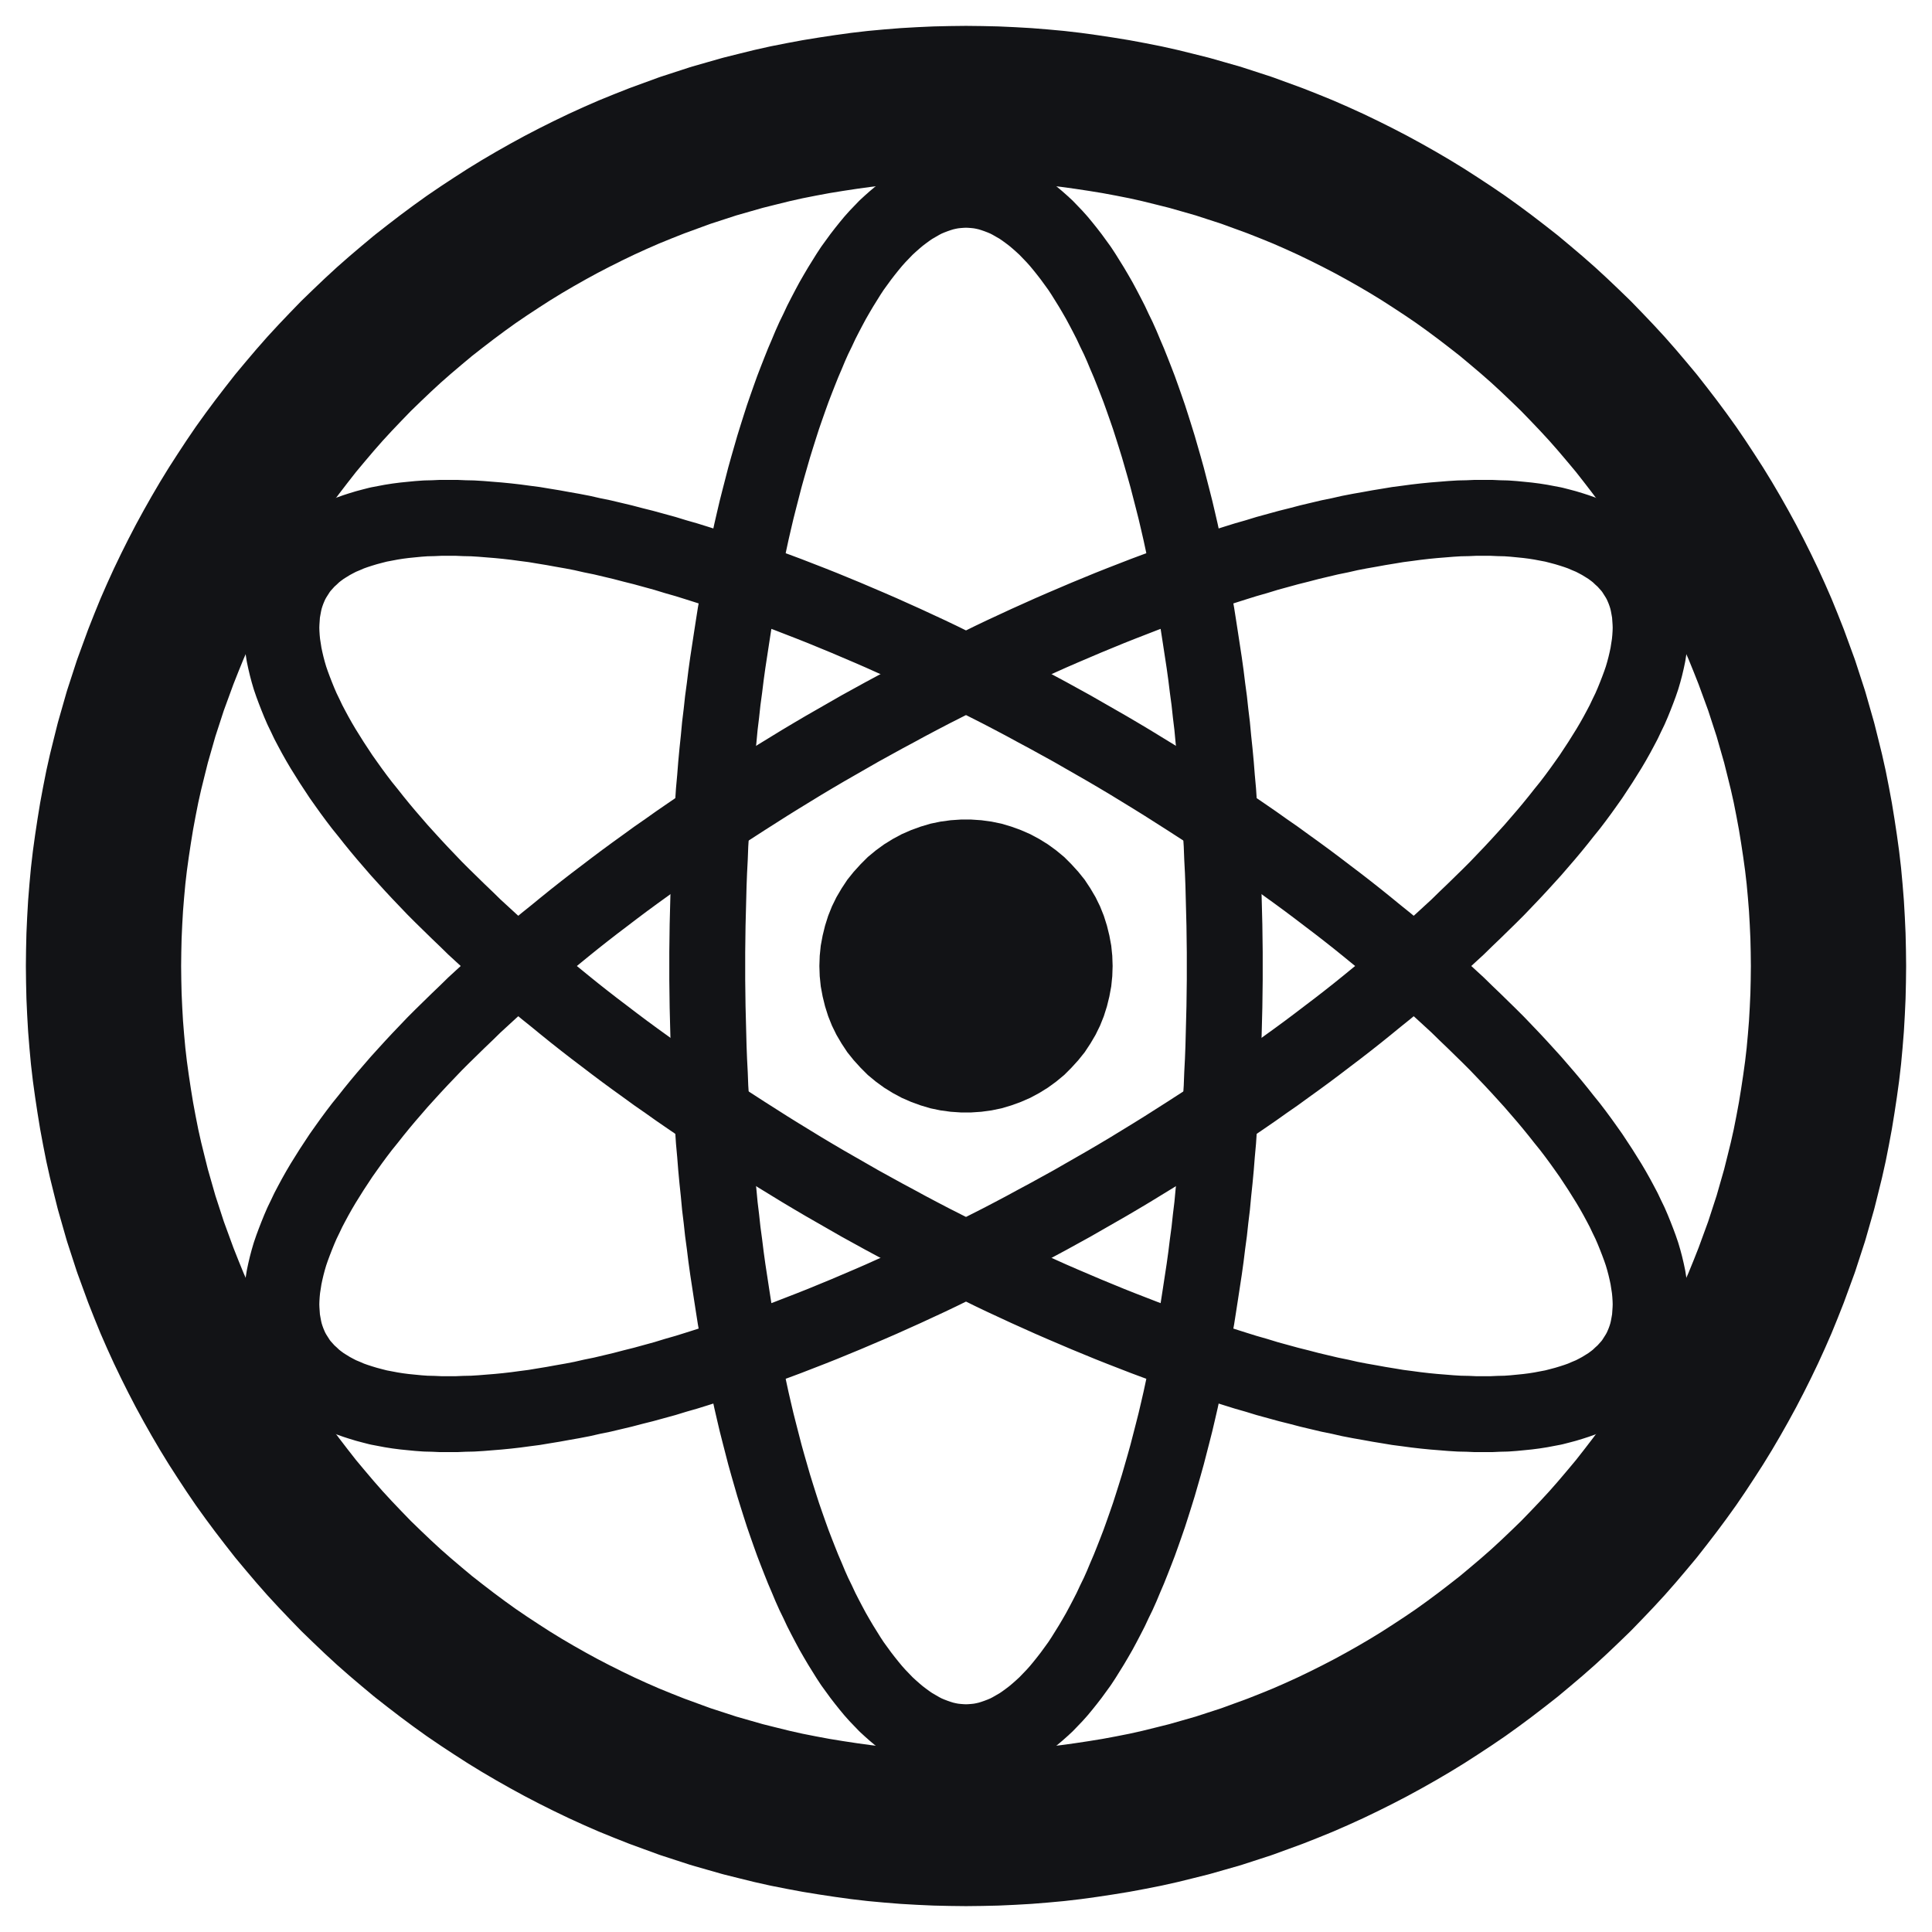
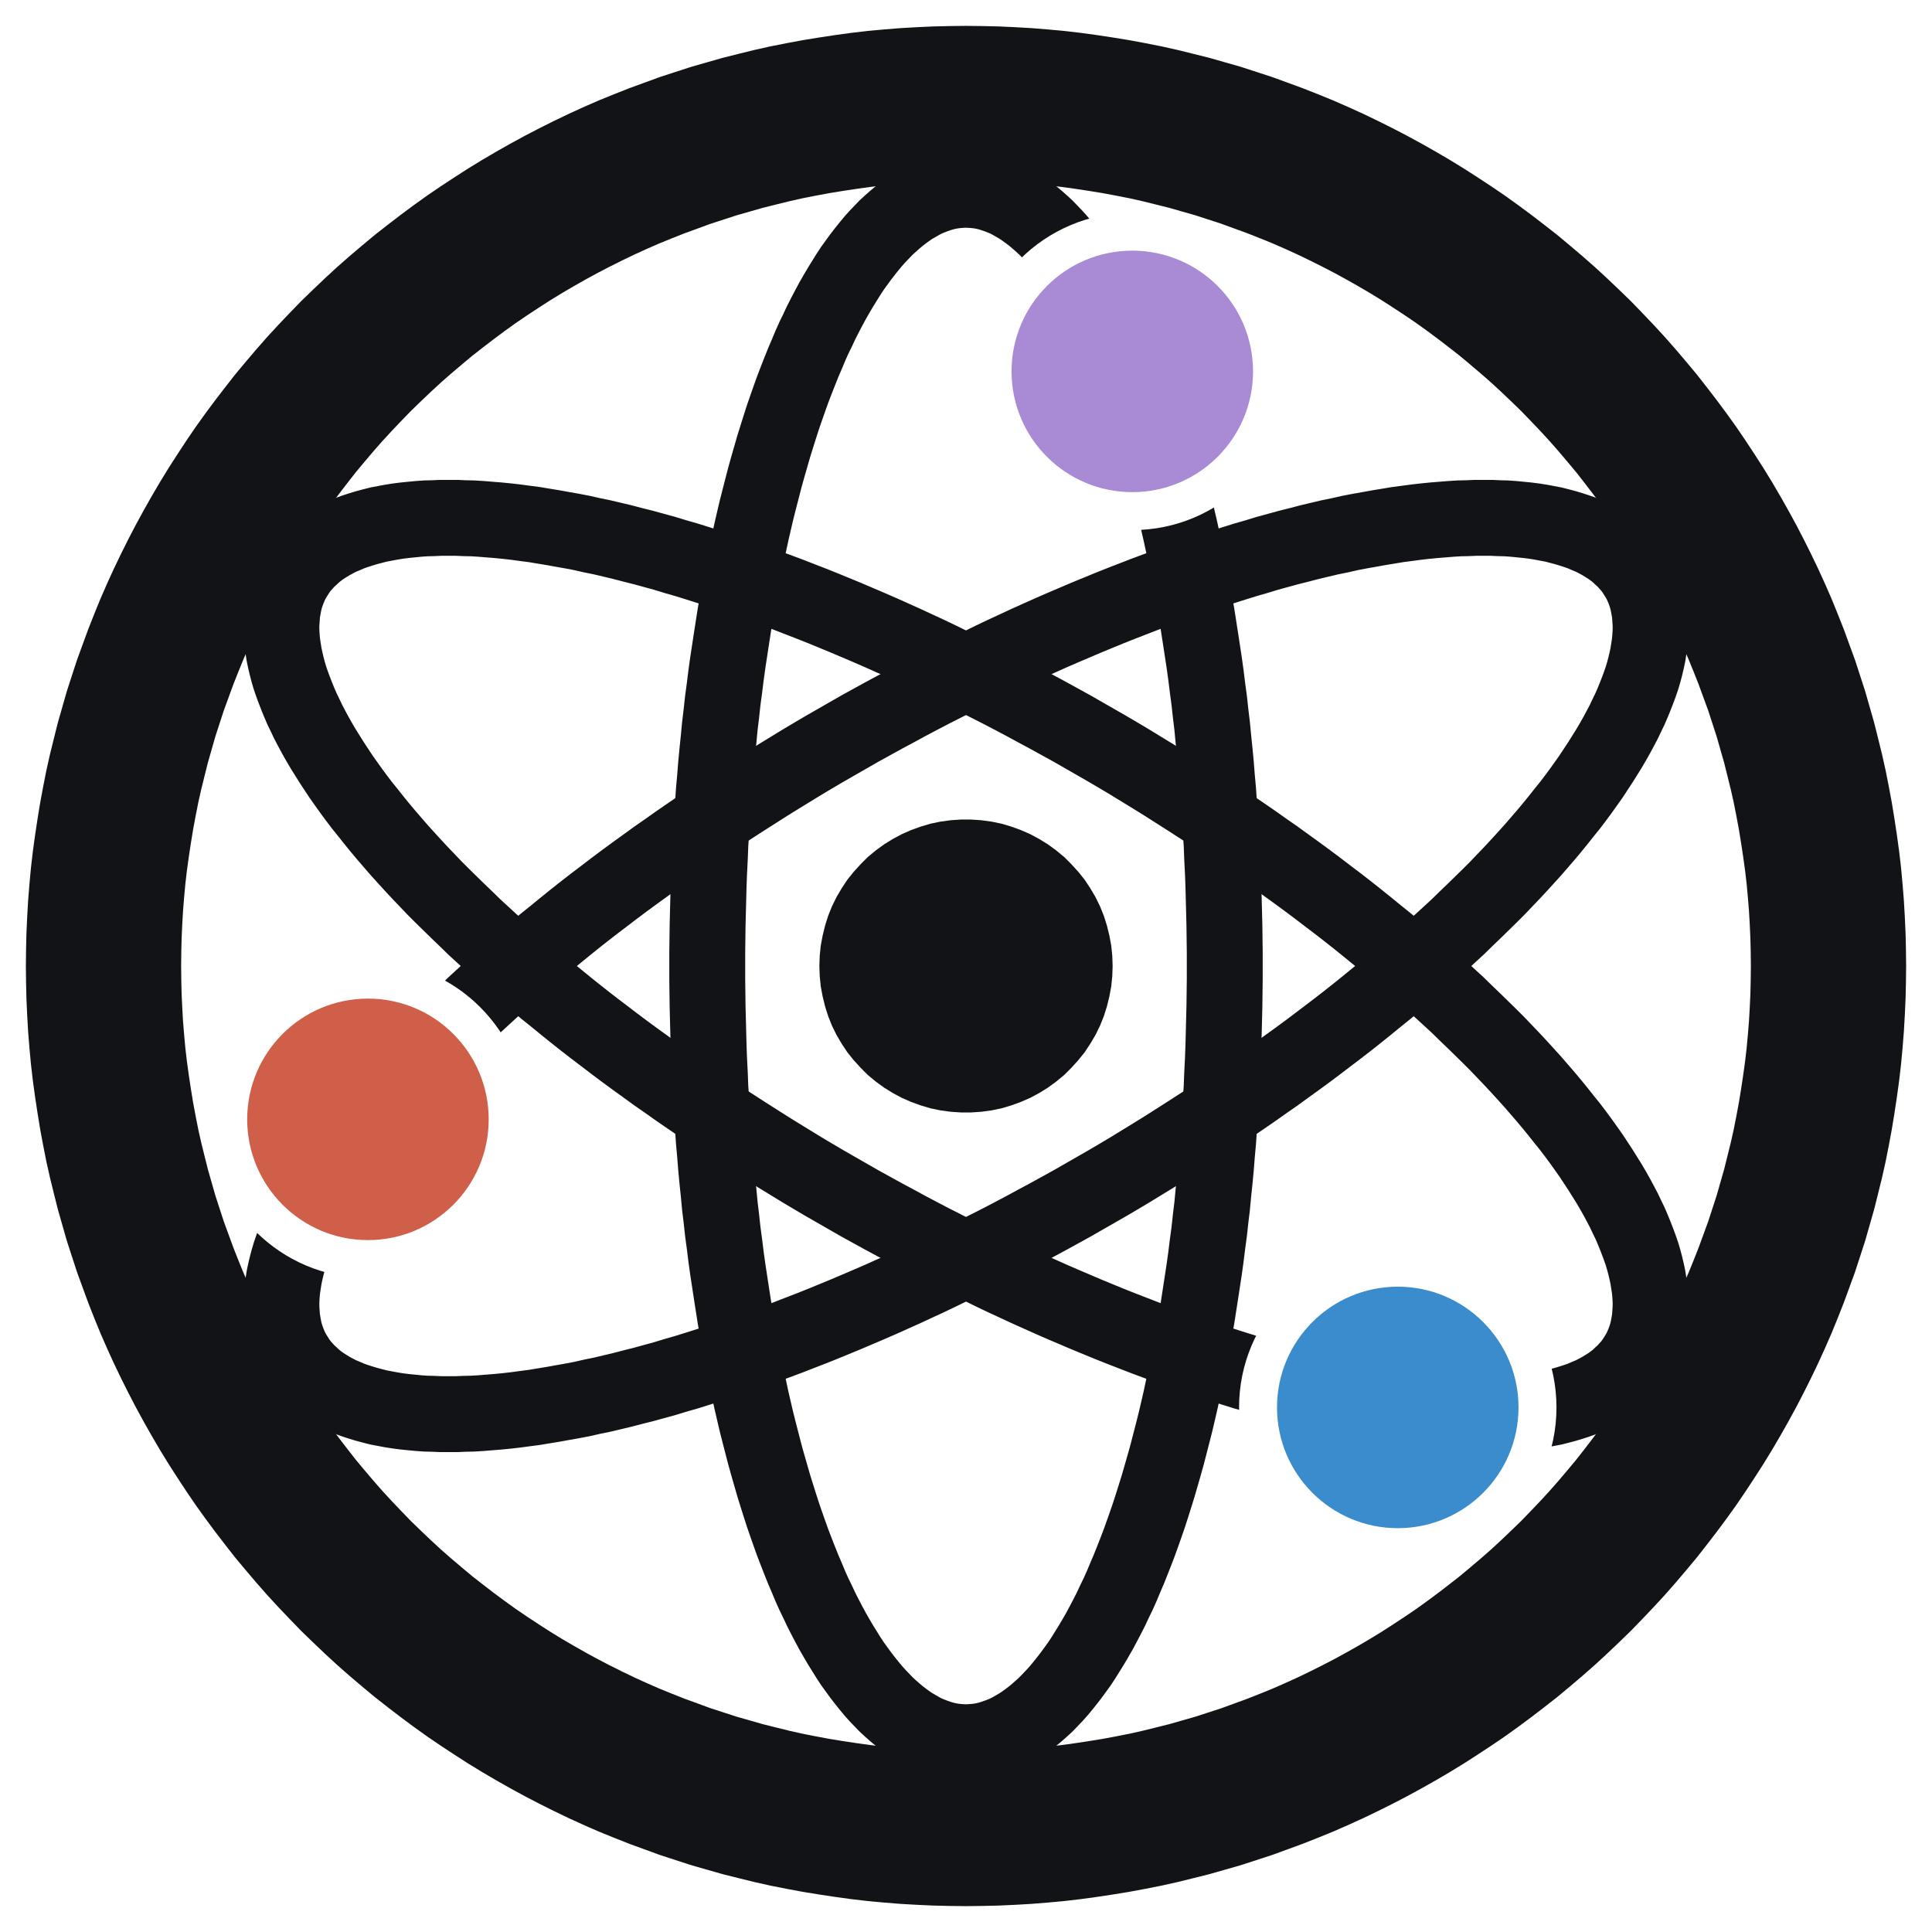
<svg xmlns="http://www.w3.org/2000/svg" viewBox="44 18 112 112" width="512" height="512">
  <rect x="44" y="18" width="112" height="112" fill="#ffffff" />
  <path d="M108.50 74.00L108.48 74.59L108.42 75.18L108.31 75.77L108.17 76.34L107.99 76.91L107.77 77.46L107.51 77.99L107.21 78.50L106.88 79.00L106.51 79.46L106.11 79.90L105.69 80.32L105.23 80.70L104.75 81.05L104.25 81.36L103.73 81.64L103.18 81.88L102.63 82.08L102.06 82.25L101.48 82.37L100.89 82.45L100.30 82.49L99.70 82.49L99.11 82.45L98.52 82.37L97.94 82.25L97.37 82.08L96.82 81.88L96.27 81.64L95.75 81.36L95.25 81.05L94.77 80.70L94.31 80.32L93.89 79.90L93.49 79.46L93.12 79.00L92.79 78.50L92.49 77.99L92.23 77.46L92.01 76.91L91.83 76.34L91.69 75.77L91.58 75.18L91.52 74.59L91.50 74.00L91.52 73.41L91.58 72.82L91.69 72.23L91.83 71.66L92.01 71.09L92.23 70.54L92.49 70.01L92.79 69.50L93.12 69.00L93.49 68.54L93.89 68.10L94.31 67.68L94.77 67.30L95.25 66.95L95.75 66.64L96.27 66.36L96.82 66.12L97.37 65.92L97.94 65.75L98.52 65.63L99.11 65.55L99.70 65.51L100.30 65.51L100.89 65.55L101.48 65.63L102.06 65.75L102.63 65.92L103.18 66.12L103.73 66.36L104.25 66.64L104.75 66.95L105.23 67.30L105.69 67.68L106.11 68.10L106.51 68.54L106.88 69.00L107.21 69.50L107.51 70.01L107.77 70.54L107.99 71.09L108.17 71.66L108.31 72.23L108.42 72.82L108.48 73.41Z" fill="#121316" fill-rule="evenodd" />
  <path d="M150.00 74.00L149.99 74.87L149.97 75.74L149.93 76.62L149.88 77.49L149.81 78.36L149.73 79.23L149.63 80.09L149.51 80.96L149.38 81.82L149.24 82.68L149.08 83.54L148.91 84.40L148.72 85.25L148.51 86.10L148.30 86.94L148.06 87.78L147.82 88.62L147.55 89.45L147.28 90.28L146.98 91.10L146.68 91.92L146.36 92.73L146.03 93.54L145.68 94.34L145.32 95.13L144.94 95.92L144.55 96.70L144.15 97.47L143.73 98.24L143.30 99.00L142.86 99.75L142.40 100.50L141.93 101.23L141.45 101.96L140.96 102.68L140.45 103.39L139.93 104.09L139.40 104.78L138.86 105.47L138.30 106.14L137.74 106.80L137.16 107.46L136.57 108.10L135.97 108.73L135.36 109.36L134.73 109.97L134.10 110.57L133.46 111.16L132.80 111.74L132.14 112.30L131.47 112.86L130.78 113.40L130.09 113.93L129.39 114.45L128.68 114.96L127.96 115.45L127.23 115.93L126.50 116.40L125.75 116.86L125.00 117.30L124.24 117.73L123.47 118.15L122.70 118.55L121.92 118.94L121.13 119.32L120.34 119.68L119.54 120.03L118.73 120.36L117.92 120.68L117.10 120.98L116.28 121.28L115.45 121.55L114.62 121.82L113.78 122.06L112.94 122.30L112.10 122.51L111.25 122.72L110.40 122.91L109.54 123.08L108.68 123.24L107.82 123.38L106.96 123.51L106.09 123.63L105.23 123.73L104.36 123.81L103.49 123.88L102.62 123.93L101.74 123.97L100.87 123.99L100.00 124.00L99.13 123.99L98.26 123.97L97.38 123.93L96.51 123.88L95.64 123.81L94.77 123.73L93.91 123.63L93.04 123.51L92.18 123.38L91.32 123.24L90.46 123.08L89.60 122.91L88.75 122.72L87.90 122.51L87.06 122.30L86.22 122.06L85.38 121.82L84.55 121.55L83.72 121.28L82.90 120.98L82.08 120.68L81.27 120.36L80.46 120.03L79.66 119.68L78.87 119.32L78.08 118.94L77.30 118.55L76.53 118.15L75.76 117.73L75.00 117.30L74.25 116.86L73.50 116.40L72.77 115.93L72.04 115.45L71.32 114.96L70.61 114.45L69.91 113.93L69.22 113.40L68.53 112.86L67.86 112.30L67.20 111.74L66.54 111.16L65.90 110.57L65.27 109.97L64.64 109.36L64.03 108.73L63.43 108.10L62.84 107.46L62.26 106.80L61.70 106.14L61.14 105.47L60.60 104.78L60.07 104.09L59.55 103.39L59.04 102.68L58.55 101.96L58.07 101.23L57.60 100.50L57.14 99.75L56.70 99.00L56.27 98.24L55.85 97.47L55.45 96.70L55.06 95.92L54.68 95.13L54.32 94.34L53.97 93.54L53.64 92.73L53.32 91.92L53.02 91.10L52.72 90.28L52.45 89.45L52.18 88.62L51.94 87.78L51.70 86.94L51.49 86.10L51.28 85.25L51.09 84.40L50.92 83.54L50.76 82.68L50.62 81.82L50.49 80.96L50.37 80.09L50.27 79.23L50.19 78.36L50.12 77.49L50.07 76.62L50.03 75.74L50.01 74.87L50.00 74.00L50.01 73.13L50.03 72.26L50.07 71.38L50.12 70.51L50.19 69.64L50.27 68.77L50.37 67.91L50.49 67.04L50.62 66.18L50.76 65.32L50.92 64.46L51.09 63.60L51.28 62.75L51.49 61.90L51.70 61.06L51.94 60.22L52.18 59.38L52.45 58.55L52.72 57.72L53.02 56.90L53.32 56.08L53.64 55.27L53.97 54.46L54.32 53.66L54.68 52.87L55.06 52.08L55.45 51.30L55.85 50.53L56.27 49.76L56.70 49.00L57.14 48.25L57.60 47.50L58.07 46.77L58.55 46.04L59.04 45.32L59.55 44.61L60.07 43.91L60.60 43.22L61.14 42.53L61.70 41.86L62.26 41.20L62.84 40.54L63.43 39.90L64.03 39.27L64.64 38.64L65.27 38.03L65.90 37.43L66.54 36.84L67.20 36.26L67.86 35.70L68.53 35.14L69.22 34.60L69.91 34.07L70.61 33.55L71.32 33.04L72.04 32.55L72.77 32.07L73.50 31.60L74.25 31.14L75.00 30.70L75.76 30.27L76.53 29.85L77.30 29.45L78.08 29.06L78.87 28.68L79.66 28.32L80.46 27.97L81.27 27.64L82.08 27.32L82.90 27.02L83.72 26.72L84.55 26.45L85.38 26.18L86.22 25.94L87.06 25.70L87.90 25.49L88.75 25.28L89.60 25.09L90.46 24.92L91.32 24.76L92.18 24.62L93.04 24.49L93.91 24.37L94.77 24.27L95.64 24.19L96.51 24.12L97.38 24.07L98.26 24.03L99.13 24.01L100.00 24.00L100.87 24.01L101.74 24.03L102.62 24.07L103.49 24.12L104.36 24.19L105.23 24.27L106.09 24.37L106.96 24.49L107.82 24.62L108.68 24.76L109.54 24.92L110.40 25.09L111.25 25.28L112.10 25.49L112.94 25.70L113.78 25.94L114.62 26.18L115.45 26.45L116.28 26.72L117.10 27.02L117.92 27.32L118.73 27.64L119.54 27.97L120.34 28.32L121.13 28.68L121.92 29.06L122.70 29.45L123.47 29.85L124.24 30.27L125.00 30.70L125.75 31.14L126.50 31.60L127.23 32.07L127.96 32.55L128.68 33.04L129.39 33.55L130.09 34.07L130.78 34.60L131.47 35.14L132.14 35.70L132.80 36.26L133.46 36.84L134.10 37.43L134.73 38.03L135.36 38.64L135.97 39.27L136.57 39.90L137.16 40.54L137.74 41.20L138.30 41.86L138.86 42.53L139.40 43.22L139.93 43.91L140.45 44.61L140.96 45.32L141.45 46.04L141.93 46.77L142.40 47.50L142.86 48.25L143.30 49.00L143.73 49.76L144.15 50.53L144.55 51.30L144.94 52.08L145.32 52.87L145.68 53.66L146.03 54.46L146.36 55.27L146.68 56.08L146.98 56.90L147.28 57.72L147.55 58.55L147.82 59.38L148.06 60.22L148.30 61.06L148.51 61.90L148.72 62.75L148.91 63.60L149.08 64.46L149.24 65.32L149.38 66.18L149.51 67.04L149.63 67.91L149.73 68.77L149.81 69.64L149.88 70.51L149.93 71.38L149.97 72.26L149.99 73.13Z" fill="none" stroke="#121316" stroke-width="9" stroke-linejoin="round" />
  <path d="M138.97 96.50L138.83 96.72L138.69 96.94L138.53 97.15L138.35 97.35L138.17 97.55L137.97 97.73L137.77 97.92L137.55 98.09L137.32 98.26L137.08 98.41L136.82 98.57L136.56 98.71L136.29 98.85L136.00 98.97L135.70 99.10L135.39 99.21L135.08 99.31L134.75 99.41L134.41 99.50L134.06 99.59L133.69 99.66L133.32 99.73L132.94 99.79L132.55 99.84L132.15 99.88L131.74 99.92L131.32 99.95L130.89 99.96L130.45 99.98L130.00 99.98L129.54 99.98L129.08 99.96L128.60 99.95L128.11 99.92L127.62 99.88L127.12 99.84L126.61 99.79L126.09 99.73L125.57 99.66L125.03 99.59L124.49 99.50L123.94 99.41L123.39 99.31L122.82 99.21L122.25 99.10L121.68 98.97L121.09 98.85L120.50 98.71L119.91 98.57L119.30 98.41L118.70 98.26L118.08 98.09L117.46 97.92L116.84 97.73L116.21 97.55L115.57 97.35L114.94 97.15L114.29 96.94L113.64 96.72L112.99 96.50L112.33 96.27L111.67 96.03L111.01 95.79L110.34 95.54L109.67 95.28L109.00 95.02L108.32 94.75L107.64 94.47L106.96 94.19L106.28 93.90L105.60 93.61L104.91 93.31L104.22 93.00L103.53 92.69L102.84 92.37L102.15 92.05L101.46 91.72L100.77 91.38L100.07 91.04L99.38 90.70L98.69 90.35L98.00 90.00L97.31 89.64L96.61 89.27L95.93 88.90L95.24 88.53L94.55 88.15L93.86 87.77L93.18 87.38L92.50 86.99L91.82 86.60L91.14 86.20L90.47 85.80L89.80 85.39L89.13 84.98L88.47 84.57L87.81 84.15L87.15 83.73L86.50 83.31L85.85 82.89L85.20 82.46L84.56 82.03L83.93 81.60L83.29 81.16L82.67 80.72L82.05 80.29L81.43 79.84L80.82 79.40L80.22 78.96L79.62 78.51L79.03 78.06L78.45 77.62L77.87 77.17L77.30 76.72L76.73 76.26L76.18 75.81L75.62 75.36L75.08 74.91L74.55 74.45L74.02 74.00L73.50 73.55L72.99 73.09L72.48 72.64L71.99 72.19L71.50 71.74L71.03 71.28L70.56 70.83L70.10 70.38L69.65 69.94L69.20 69.49L68.77 69.04L68.35 68.60L67.94 68.16L67.53 67.71L67.14 67.28L66.76 66.84L66.38 66.40L66.02 65.97L65.67 65.54L65.33 65.11L64.99 64.69L64.67 64.27L64.36 63.85L64.06 63.43L63.77 63.02L63.50 62.61L63.23 62.20L62.98 61.80L62.73 61.40L62.50 61.01L62.28 60.62L62.07 60.23L61.87 59.85L61.69 59.47L61.51 59.10L61.35 58.73L61.20 58.36L61.06 58.00L60.93 57.65L60.81 57.30L60.71 56.96L60.62 56.62L60.54 56.28L60.47 55.95L60.42 55.63L60.37 55.31L60.34 55.00L60.32 54.69L60.31 54.39L60.32 54.10L60.34 53.81L60.36 53.53L60.41 53.25L60.46 52.98L60.52 52.72L60.60 52.46L60.69 52.21L60.79 51.97L60.90 51.73L61.03 51.50L61.17 51.28L61.31 51.06L61.47 50.85L61.65 50.65L61.83 50.45L62.03 50.27L62.23 50.08L62.45 49.91L62.68 49.74L62.92 49.59L63.18 49.43L63.44 49.29L63.71 49.15L64.00 49.03L64.30 48.90L64.61 48.79L64.92 48.69L65.25 48.59L65.59 48.50L65.94 48.41L66.31 48.34L66.68 48.27L67.06 48.21L67.45 48.16L67.85 48.12L68.26 48.08L68.68 48.05L69.11 48.04L69.55 48.02L70.00 48.02L70.46 48.02L70.92 48.04L71.40 48.05L71.89 48.08L72.38 48.12L72.88 48.16L73.39 48.21L73.91 48.27L74.43 48.34L74.97 48.41L75.51 48.50L76.06 48.59L76.61 48.69L77.18 48.79L77.75 48.90L78.32 49.03L78.91 49.15L79.50 49.29L80.09 49.43L80.70 49.59L81.30 49.74L81.92 49.91L82.54 50.08L83.16 50.27L83.79 50.45L84.43 50.65L85.06 50.85L85.71 51.06L86.36 51.28L87.01 51.50L87.67 51.73L88.33 51.97L88.99 52.21L89.66 52.46L90.33 52.72L91.00 52.98L91.68 53.25L92.36 53.53L93.04 53.81L93.72 54.10L94.40 54.39L95.09 54.69L95.78 55.00L96.47 55.31L97.16 55.63L97.85 55.95L98.54 56.28L99.23 56.62L99.93 56.96L100.62 57.30L101.31 57.65L102.00 58.00L102.69 58.36L103.39 58.73L104.07 59.10L104.76 59.47L105.45 59.85L106.14 60.23L106.82 60.62L107.50 61.01L108.18 61.40L108.86 61.80L109.53 62.20L110.20 62.61L110.87 63.02L111.53 63.43L112.19 63.85L112.85 64.27L113.50 64.69L114.15 65.11L114.80 65.54L115.44 65.97L116.07 66.40L116.71 66.84L117.33 67.28L117.95 67.71L118.57 68.16L119.18 68.60L119.78 69.04L120.38 69.49L120.97 69.94L121.55 70.38L122.13 70.83L122.70 71.28L123.27 71.74L123.82 72.19L124.38 72.64L124.92 73.09L125.45 73.55L125.98 74.00L126.50 74.45L127.01 74.91L127.52 75.36L128.01 75.81L128.50 76.26L128.97 76.72L129.44 77.17L129.90 77.62L130.35 78.06L130.80 78.51L131.23 78.96L131.65 79.40L132.06 79.84L132.47 80.29L132.86 80.72L133.24 81.16L133.62 81.60L133.98 82.03L134.33 82.46L134.67 82.89L135.01 83.31L135.33 83.73L135.64 84.15L135.94 84.57L136.23 84.98L136.50 85.39L136.77 85.80L137.02 86.20L137.27 86.60L137.50 86.99L137.72 87.38L137.93 87.77L138.13 88.15L138.31 88.53L138.49 88.90L138.65 89.27L138.80 89.64L138.94 90.00L139.07 90.35L139.19 90.70L139.29 91.04L139.38 91.38L139.46 91.72L139.53 92.05L139.58 92.37L139.63 92.69L139.66 93.00L139.68 93.31L139.69 93.61L139.68 93.90L139.66 94.19L139.64 94.47L139.59 94.75L139.54 95.02L139.48 95.28L139.40 95.54L139.31 95.79L139.21 96.03L139.10 96.27Z" fill="none" stroke="#121316" stroke-width="4.4" stroke-linejoin="round" />
  <path d="M138.97 51.50L139.10 51.73L139.21 51.97L139.31 52.21L139.40 52.46L139.48 52.72L139.54 52.98L139.59 53.25L139.64 53.53L139.66 53.81L139.68 54.10L139.69 54.39L139.68 54.69L139.66 55.00L139.63 55.31L139.58 55.63L139.53 55.95L139.46 56.28L139.38 56.62L139.29 56.96L139.19 57.30L139.07 57.65L138.94 58.00L138.80 58.36L138.65 58.73L138.49 59.10L138.31 59.47L138.13 59.85L137.93 60.23L137.72 60.62L137.50 61.01L137.27 61.40L137.02 61.80L136.77 62.20L136.50 62.61L136.23 63.02L135.94 63.43L135.64 63.85L135.33 64.27L135.01 64.69L134.67 65.11L134.33 65.54L133.98 65.97L133.62 66.40L133.24 66.84L132.86 67.28L132.47 67.71L132.06 68.16L131.65 68.60L131.23 69.04L130.80 69.49L130.35 69.94L129.90 70.38L129.44 70.83L128.97 71.28L128.50 71.74L128.01 72.19L127.52 72.64L127.01 73.09L126.50 73.55L125.98 74.00L125.45 74.45L124.92 74.91L124.38 75.36L123.82 75.81L123.27 76.26L122.70 76.72L122.13 77.17L121.55 77.62L120.97 78.06L120.38 78.51L119.78 78.96L119.18 79.40L118.57 79.84L117.95 80.29L117.33 80.72L116.71 81.16L116.07 81.60L115.44 82.03L114.80 82.46L114.15 82.89L113.50 83.31L112.85 83.73L112.19 84.15L111.53 84.57L110.87 84.98L110.20 85.39L109.53 85.80L108.86 86.20L108.18 86.60L107.50 86.99L106.82 87.38L106.14 87.77L105.45 88.15L104.76 88.53L104.07 88.90L103.39 89.27L102.69 89.64L102.00 90.00L101.31 90.35L100.62 90.70L99.93 91.04L99.23 91.38L98.54 91.72L97.85 92.05L97.16 92.37L96.47 92.69L95.78 93.00L95.09 93.31L94.40 93.61L93.72 93.90L93.04 94.19L92.36 94.47L91.68 94.75L91.00 95.02L90.33 95.28L89.66 95.54L88.99 95.79L88.33 96.03L87.67 96.27L87.01 96.50L86.36 96.72L85.71 96.94L85.06 97.15L84.43 97.35L83.79 97.55L83.16 97.73L82.54 97.92L81.92 98.09L81.30 98.26L80.70 98.41L80.09 98.57L79.50 98.71L78.91 98.85L78.32 98.97L77.75 99.10L77.18 99.21L76.61 99.31L76.06 99.41L75.51 99.50L74.97 99.59L74.43 99.66L73.91 99.73L73.39 99.79L72.88 99.84L72.38 99.88L71.89 99.92L71.40 99.95L70.92 99.96L70.46 99.98L70.00 99.98L69.55 99.98L69.11 99.96L68.68 99.95L68.26 99.92L67.85 99.88L67.45 99.84L67.06 99.79L66.68 99.73L66.31 99.66L65.94 99.59L65.59 99.50L65.25 99.41L64.92 99.31L64.61 99.21L64.30 99.10L64.00 98.97L63.71 98.85L63.44 98.71L63.18 98.57L62.92 98.41L62.68 98.26L62.45 98.09L62.23 97.92L62.03 97.73L61.83 97.55L61.65 97.35L61.47 97.15L61.31 96.94L61.17 96.72L61.03 96.50L60.90 96.27L60.79 96.03L60.69 95.79L60.60 95.54L60.52 95.28L60.46 95.02L60.41 94.75L60.36 94.47L60.34 94.19L60.32 93.90L60.31 93.61L60.32 93.31L60.34 93.00L60.37 92.69L60.42 92.37L60.47 92.05L60.54 91.72L60.62 91.38L60.71 91.04L60.81 90.70L60.93 90.35L61.06 90.00L61.20 89.64L61.35 89.27L61.51 88.90L61.69 88.53L61.87 88.15L62.07 87.77L62.28 87.38L62.50 86.99L62.73 86.60L62.98 86.20L63.23 85.80L63.50 85.39L63.77 84.98L64.06 84.57L64.36 84.15L64.67 83.73L64.99 83.31L65.33 82.89L65.67 82.46L66.02 82.03L66.38 81.60L66.76 81.16L67.14 80.72L67.53 80.29L67.94 79.84L68.35 79.40L68.77 78.96L69.20 78.51L69.65 78.06L70.10 77.62L70.56 77.17L71.03 76.72L71.50 76.26L71.99 75.81L72.48 75.36L72.99 74.91L73.50 74.45L74.02 74.00L74.55 73.55L75.08 73.09L75.62 72.64L76.18 72.19L76.73 71.74L77.30 71.28L77.87 70.83L78.45 70.38L79.03 69.94L79.62 69.49L80.22 69.04L80.82 68.60L81.43 68.16L82.05 67.71L82.67 67.28L83.29 66.84L83.93 66.40L84.56 65.97L85.20 65.54L85.85 65.11L86.50 64.69L87.15 64.27L87.81 63.85L88.47 63.43L89.13 63.02L89.80 62.61L90.47 62.20L91.14 61.80L91.82 61.40L92.50 61.01L93.18 60.62L93.86 60.23L94.55 59.85L95.24 59.47L95.93 59.10L96.61 58.73L97.31 58.36L98.00 58.00L98.69 57.65L99.38 57.30L100.07 56.96L100.77 56.62L101.46 56.28L102.15 55.95L102.84 55.63L103.53 55.31L104.22 55.00L104.91 54.69L105.60 54.39L106.28 54.10L106.96 53.81L107.64 53.53L108.32 53.25L109.00 52.98L109.67 52.72L110.34 52.46L111.01 52.21L111.67 51.97L112.33 51.73L112.99 51.50L113.64 51.28L114.29 51.06L114.94 50.85L115.57 50.65L116.21 50.45L116.84 50.27L117.46 50.08L118.08 49.91L118.70 49.74L119.30 49.59L119.91 49.43L120.50 49.29L121.09 49.15L121.68 49.03L122.25 48.90L122.82 48.79L123.39 48.69L123.94 48.59L124.49 48.50L125.03 48.41L125.57 48.34L126.09 48.27L126.61 48.21L127.12 48.16L127.62 48.12L128.11 48.08L128.60 48.05L129.08 48.04L129.54 48.02L130.00 48.02L130.45 48.02L130.89 48.04L131.32 48.05L131.74 48.08L132.15 48.12L132.55 48.16L132.94 48.21L133.32 48.27L133.69 48.34L134.06 48.41L134.41 48.50L134.75 48.59L135.08 48.69L135.39 48.79L135.70 48.90L136.00 49.03L136.29 49.15L136.56 49.29L136.82 49.43L137.08 49.59L137.32 49.74L137.55 49.91L137.77 50.08L137.97 50.27L138.17 50.45L138.35 50.65L138.53 50.85L138.69 51.06L138.83 51.28Z" fill="none" stroke="#121316" stroke-width="4.4" stroke-linejoin="round" />
  <path d="M100.00 119.00L99.74 118.99L99.48 118.97L99.21 118.94L98.95 118.89L98.69 118.83L98.43 118.75L98.17 118.66L97.91 118.56L97.65 118.45L97.40 118.32L97.14 118.17L96.88 118.02L96.63 117.85L96.37 117.66L96.12 117.47L95.87 117.26L95.61 117.03L95.36 116.80L95.12 116.55L94.87 116.29L94.62 116.01L94.38 115.72L94.14 115.42L93.90 115.11L93.66 114.78L93.42 114.45L93.19 114.10L92.96 113.73L92.73 113.36L92.50 112.97L92.27 112.57L92.05 112.16L91.83 111.74L91.61 111.31L91.40 110.86L91.18 110.41L90.97 109.94L90.77 109.46L90.56 108.97L90.36 108.47L90.16 107.96L89.96 107.44L89.77 106.91L89.58 106.37L89.39 105.82L89.21 105.26L89.03 104.69L88.85 104.11L88.68 103.52L88.51 102.93L88.34 102.32L88.18 101.70L88.02 101.08L87.86 100.45L87.71 99.81L87.56 99.16L87.42 98.51L87.28 97.85L87.14 97.18L87.01 96.50L86.88 95.82L86.76 95.13L86.63 94.43L86.52 93.73L86.41 93.02L86.30 92.30L86.19 91.58L86.09 90.86L86.00 90.13L85.90 89.39L85.82 88.65L85.73 87.91L85.66 87.16L85.58 86.40L85.51 85.65L85.45 84.89L85.38 84.12L85.33 83.36L85.28 82.59L85.23 81.81L85.18 81.04L85.15 80.26L85.11 79.48L85.08 78.70L85.06 77.92L85.04 77.14L85.02 76.36L85.01 75.57L85.00 74.79L85.00 74.00L85.00 73.21L85.01 72.43L85.02 71.64L85.04 70.86L85.06 70.08L85.08 69.30L85.11 68.52L85.15 67.74L85.18 66.96L85.23 66.19L85.28 65.41L85.33 64.64L85.38 63.88L85.45 63.11L85.51 62.35L85.58 61.60L85.66 60.84L85.73 60.09L85.82 59.35L85.90 58.61L86.00 57.87L86.09 57.14L86.19 56.42L86.30 55.70L86.41 54.98L86.52 54.27L86.63 53.57L86.76 52.87L86.88 52.18L87.01 51.50L87.14 50.82L87.28 50.15L87.42 49.49L87.56 48.84L87.71 48.19L87.86 47.55L88.02 46.92L88.18 46.30L88.34 45.68L88.51 45.07L88.68 44.48L88.85 43.89L89.03 43.31L89.21 42.74L89.39 42.18L89.58 41.63L89.77 41.09L89.96 40.56L90.16 40.04L90.36 39.53L90.56 39.03L90.77 38.54L90.97 38.06L91.18 37.59L91.40 37.14L91.61 36.69L91.83 36.26L92.05 35.84L92.27 35.43L92.50 35.03L92.73 34.64L92.96 34.27L93.19 33.90L93.42 33.55L93.66 33.22L93.90 32.89L94.14 32.58L94.38 32.28L94.62 31.99L94.87 31.71L95.12 31.45L95.36 31.20L95.61 30.97L95.87 30.74L96.12 30.53L96.37 30.34L96.63 30.15L96.88 29.98L97.14 29.83L97.40 29.68L97.65 29.55L97.91 29.44L98.17 29.34L98.43 29.25L98.69 29.17L98.95 29.11L99.21 29.06L99.48 29.03L99.74 29.01L100.00 29.00L100.26 29.01L100.52 29.03L100.79 29.06L101.05 29.11L101.31 29.17L101.57 29.25L101.83 29.34L102.09 29.44L102.35 29.55L102.60 29.68L102.86 29.83L103.12 29.98L103.37 30.15L103.63 30.34L103.88 30.53L104.13 30.74L104.39 30.97L104.64 31.20L104.88 31.45L105.13 31.71L105.38 31.99L105.62 32.28L105.86 32.58L106.10 32.89L106.34 33.22L106.58 33.55L106.81 33.90L107.04 34.27L107.27 34.64L107.50 35.03L107.73 35.43L107.95 35.84L108.17 36.26L108.39 36.69L108.60 37.14L108.82 37.59L109.03 38.06L109.23 38.54L109.44 39.03L109.64 39.53L109.84 40.04L110.04 40.56L110.23 41.09L110.42 41.63L110.61 42.18L110.79 42.74L110.97 43.31L111.15 43.89L111.32 44.48L111.49 45.07L111.66 45.68L111.82 46.30L111.98 46.92L112.14 47.55L112.29 48.19L112.44 48.84L112.58 49.49L112.72 50.15L112.86 50.82L112.99 51.50L113.12 52.18L113.24 52.87L113.37 53.57L113.48 54.27L113.59 54.98L113.70 55.70L113.81 56.42L113.91 57.14L114.00 57.87L114.10 58.61L114.18 59.35L114.27 60.09L114.34 60.84L114.42 61.60L114.49 62.35L114.55 63.11L114.62 63.88L114.67 64.64L114.72 65.41L114.77 66.19L114.82 66.96L114.85 67.74L114.89 68.52L114.92 69.30L114.94 70.08L114.96 70.86L114.98 71.64L114.99 72.43L115.00 73.21L115.00 74.00L115.00 74.79L114.99 75.57L114.98 76.36L114.96 77.14L114.94 77.92L114.92 78.70L114.89 79.48L114.85 80.26L114.82 81.04L114.77 81.81L114.72 82.59L114.67 83.36L114.62 84.12L114.55 84.89L114.49 85.65L114.42 86.40L114.34 87.16L114.27 87.91L114.18 88.65L114.10 89.39L114.00 90.13L113.91 90.86L113.81 91.58L113.70 92.30L113.59 93.02L113.48 93.73L113.37 94.43L113.24 95.13L113.12 95.82L112.99 96.50L112.86 97.18L112.72 97.85L112.58 98.51L112.44 99.16L112.29 99.81L112.14 100.45L111.98 101.08L111.82 101.70L111.66 102.32L111.49 102.93L111.32 103.52L111.15 104.11L110.97 104.69L110.79 105.26L110.61 105.82L110.42 106.37L110.23 106.91L110.04 107.44L109.84 107.96L109.64 108.47L109.44 108.97L109.23 109.46L109.03 109.94L108.82 110.41L108.60 110.86L108.39 111.31L108.17 111.74L107.95 112.16L107.73 112.57L107.50 112.97L107.27 113.36L107.04 113.73L106.81 114.10L106.58 114.45L106.34 114.78L106.10 115.11L105.86 115.42L105.62 115.72L105.38 116.01L105.13 116.29L104.88 116.55L104.64 116.80L104.39 117.03L104.13 117.26L103.88 117.47L103.63 117.66L103.37 117.85L103.12 118.02L102.86 118.17L102.60 118.32L102.35 118.45L102.09 118.56L101.83 118.66L101.57 118.75L101.31 118.83L101.05 118.89L100.79 118.94L100.52 118.97L100.26 118.99Z" fill="none" stroke="#121316" stroke-width="4.4" stroke-linejoin="round" />
+   <circle cx="109.64" cy="39.53" r="9.2" fill="#ffffff" />
+   <circle cx="109.64" cy="39.53" r="7" fill="#a98ad4" />
+   <circle cx="65.33" cy="82.89" r="9.2" fill="#ffffff" />
+   <circle cx="65.33" cy="82.89" r="7" fill="#cf5f49" />
+   <circle cx="125.03" cy="99.59" r="9.2" fill="#ffffff" />
+   <circle cx="125.03" cy="99.59" r="7" fill="#3b8ccc" />
</svg>
